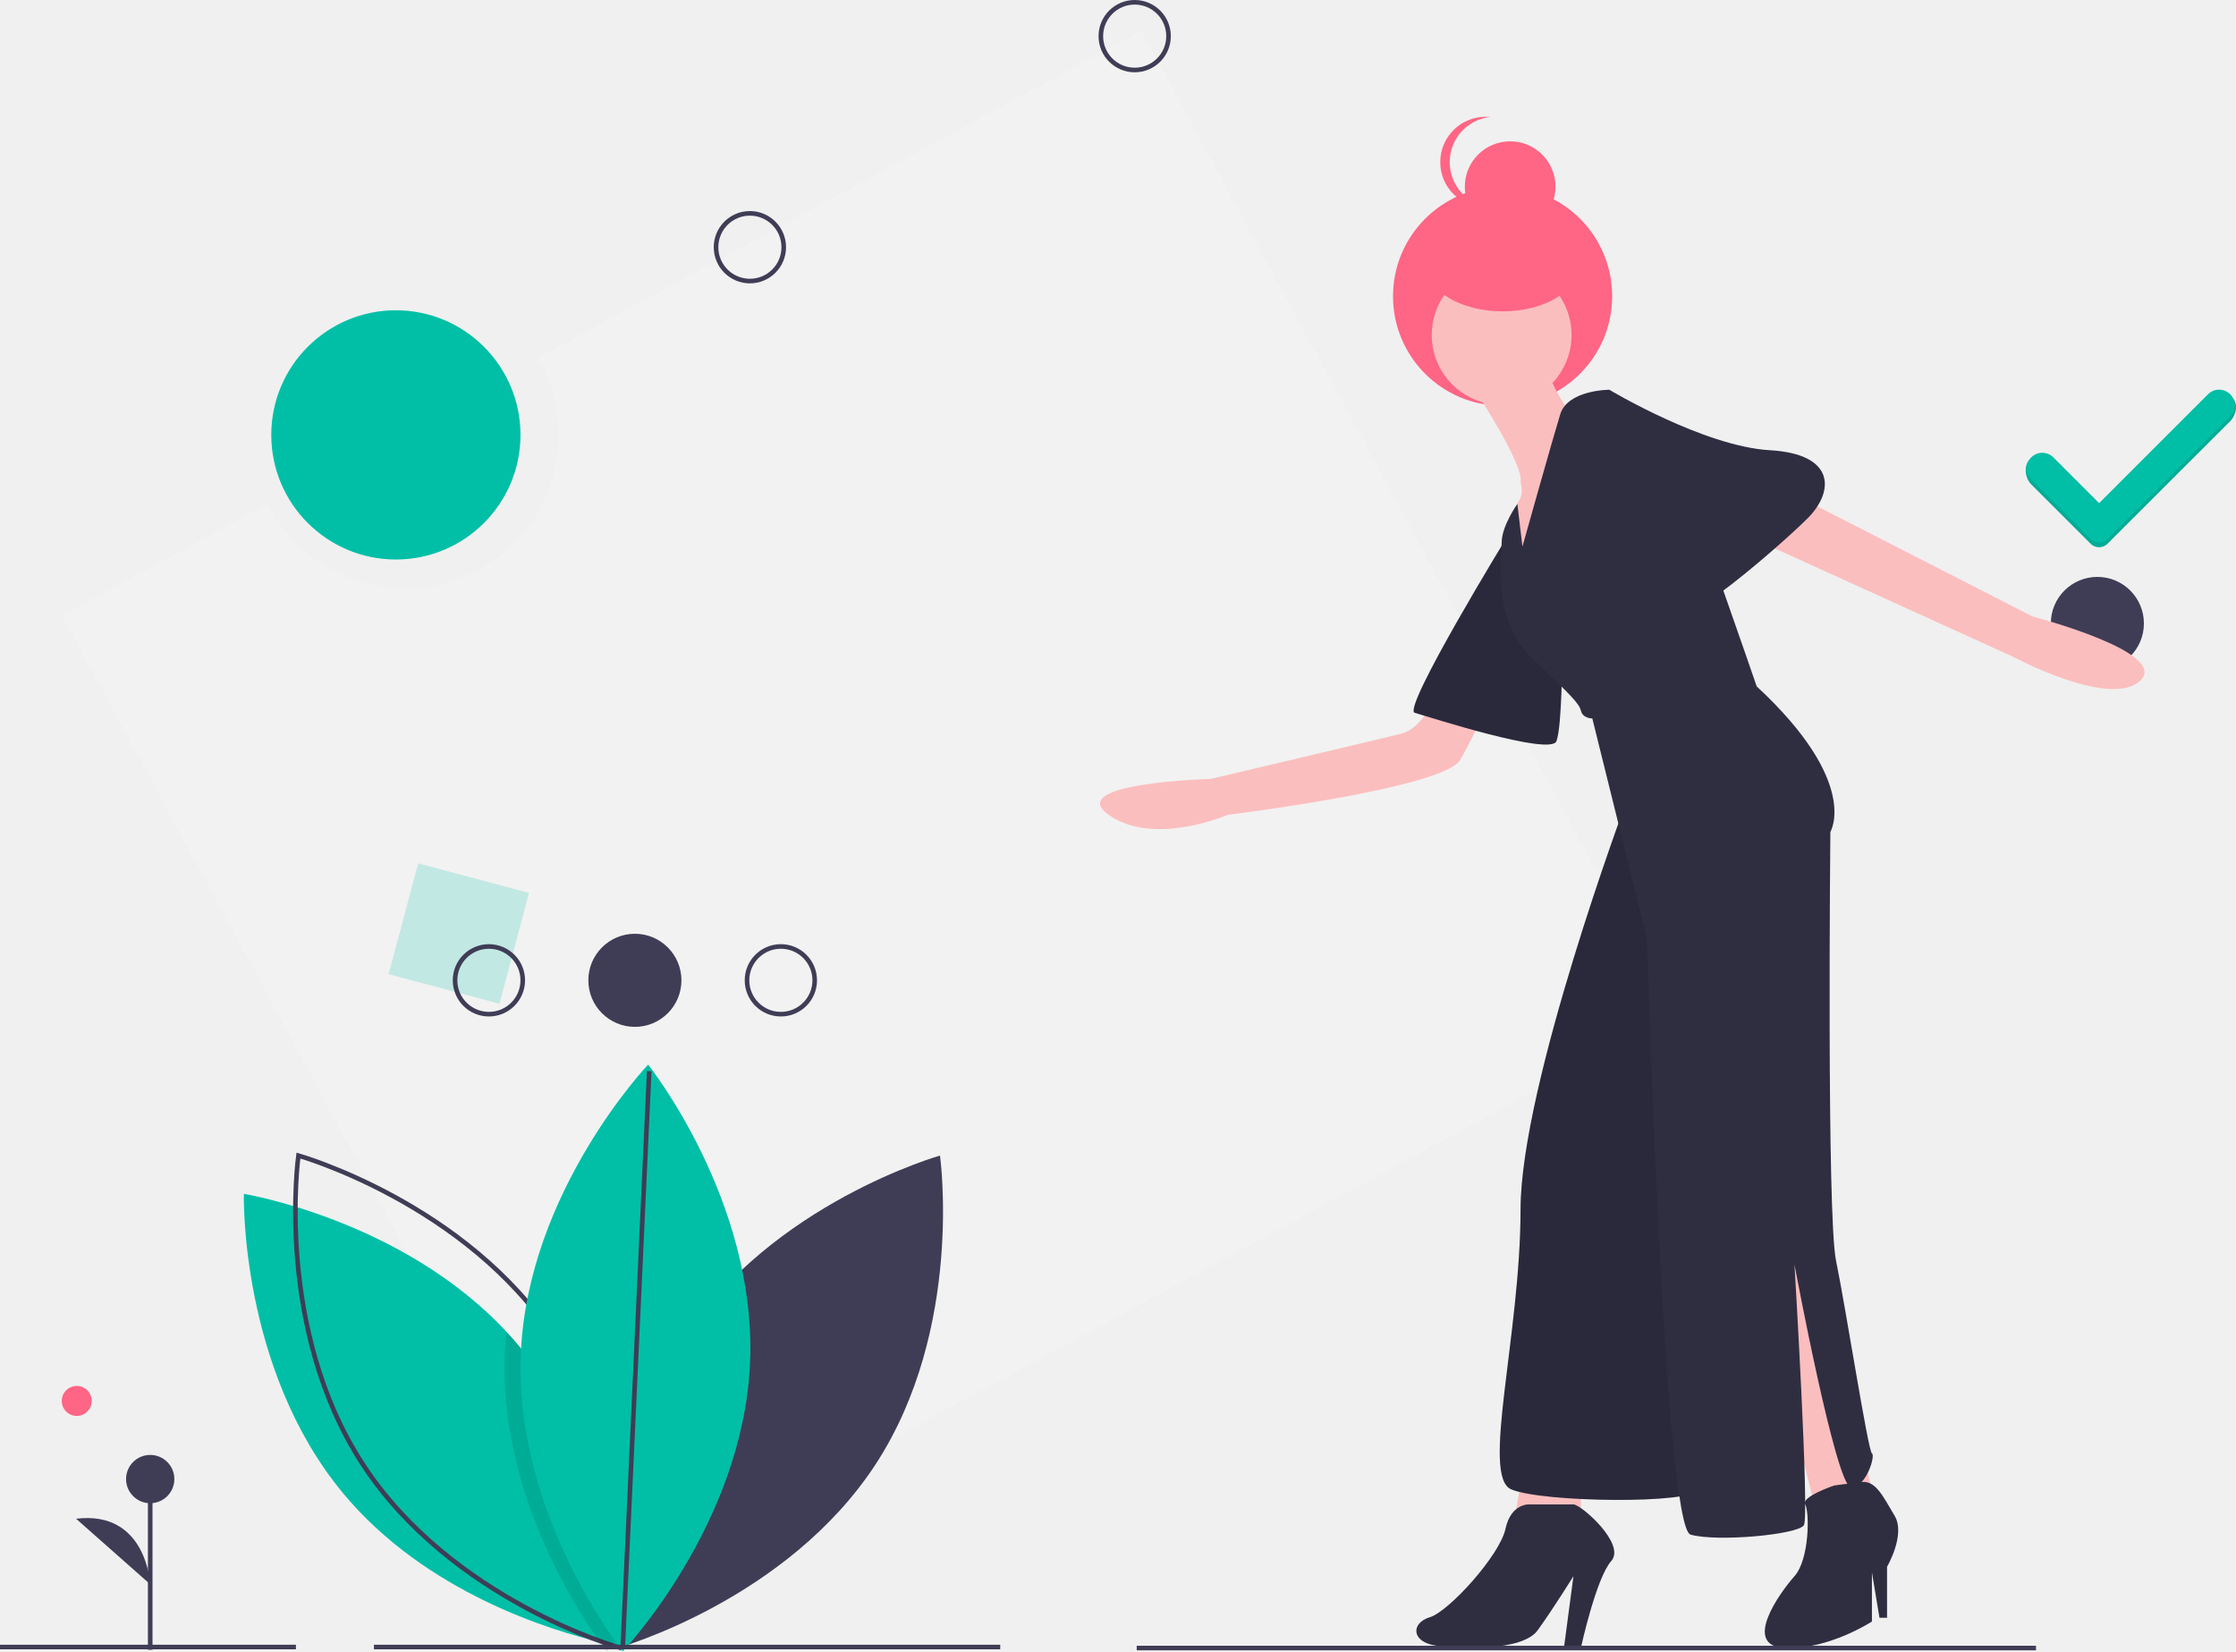
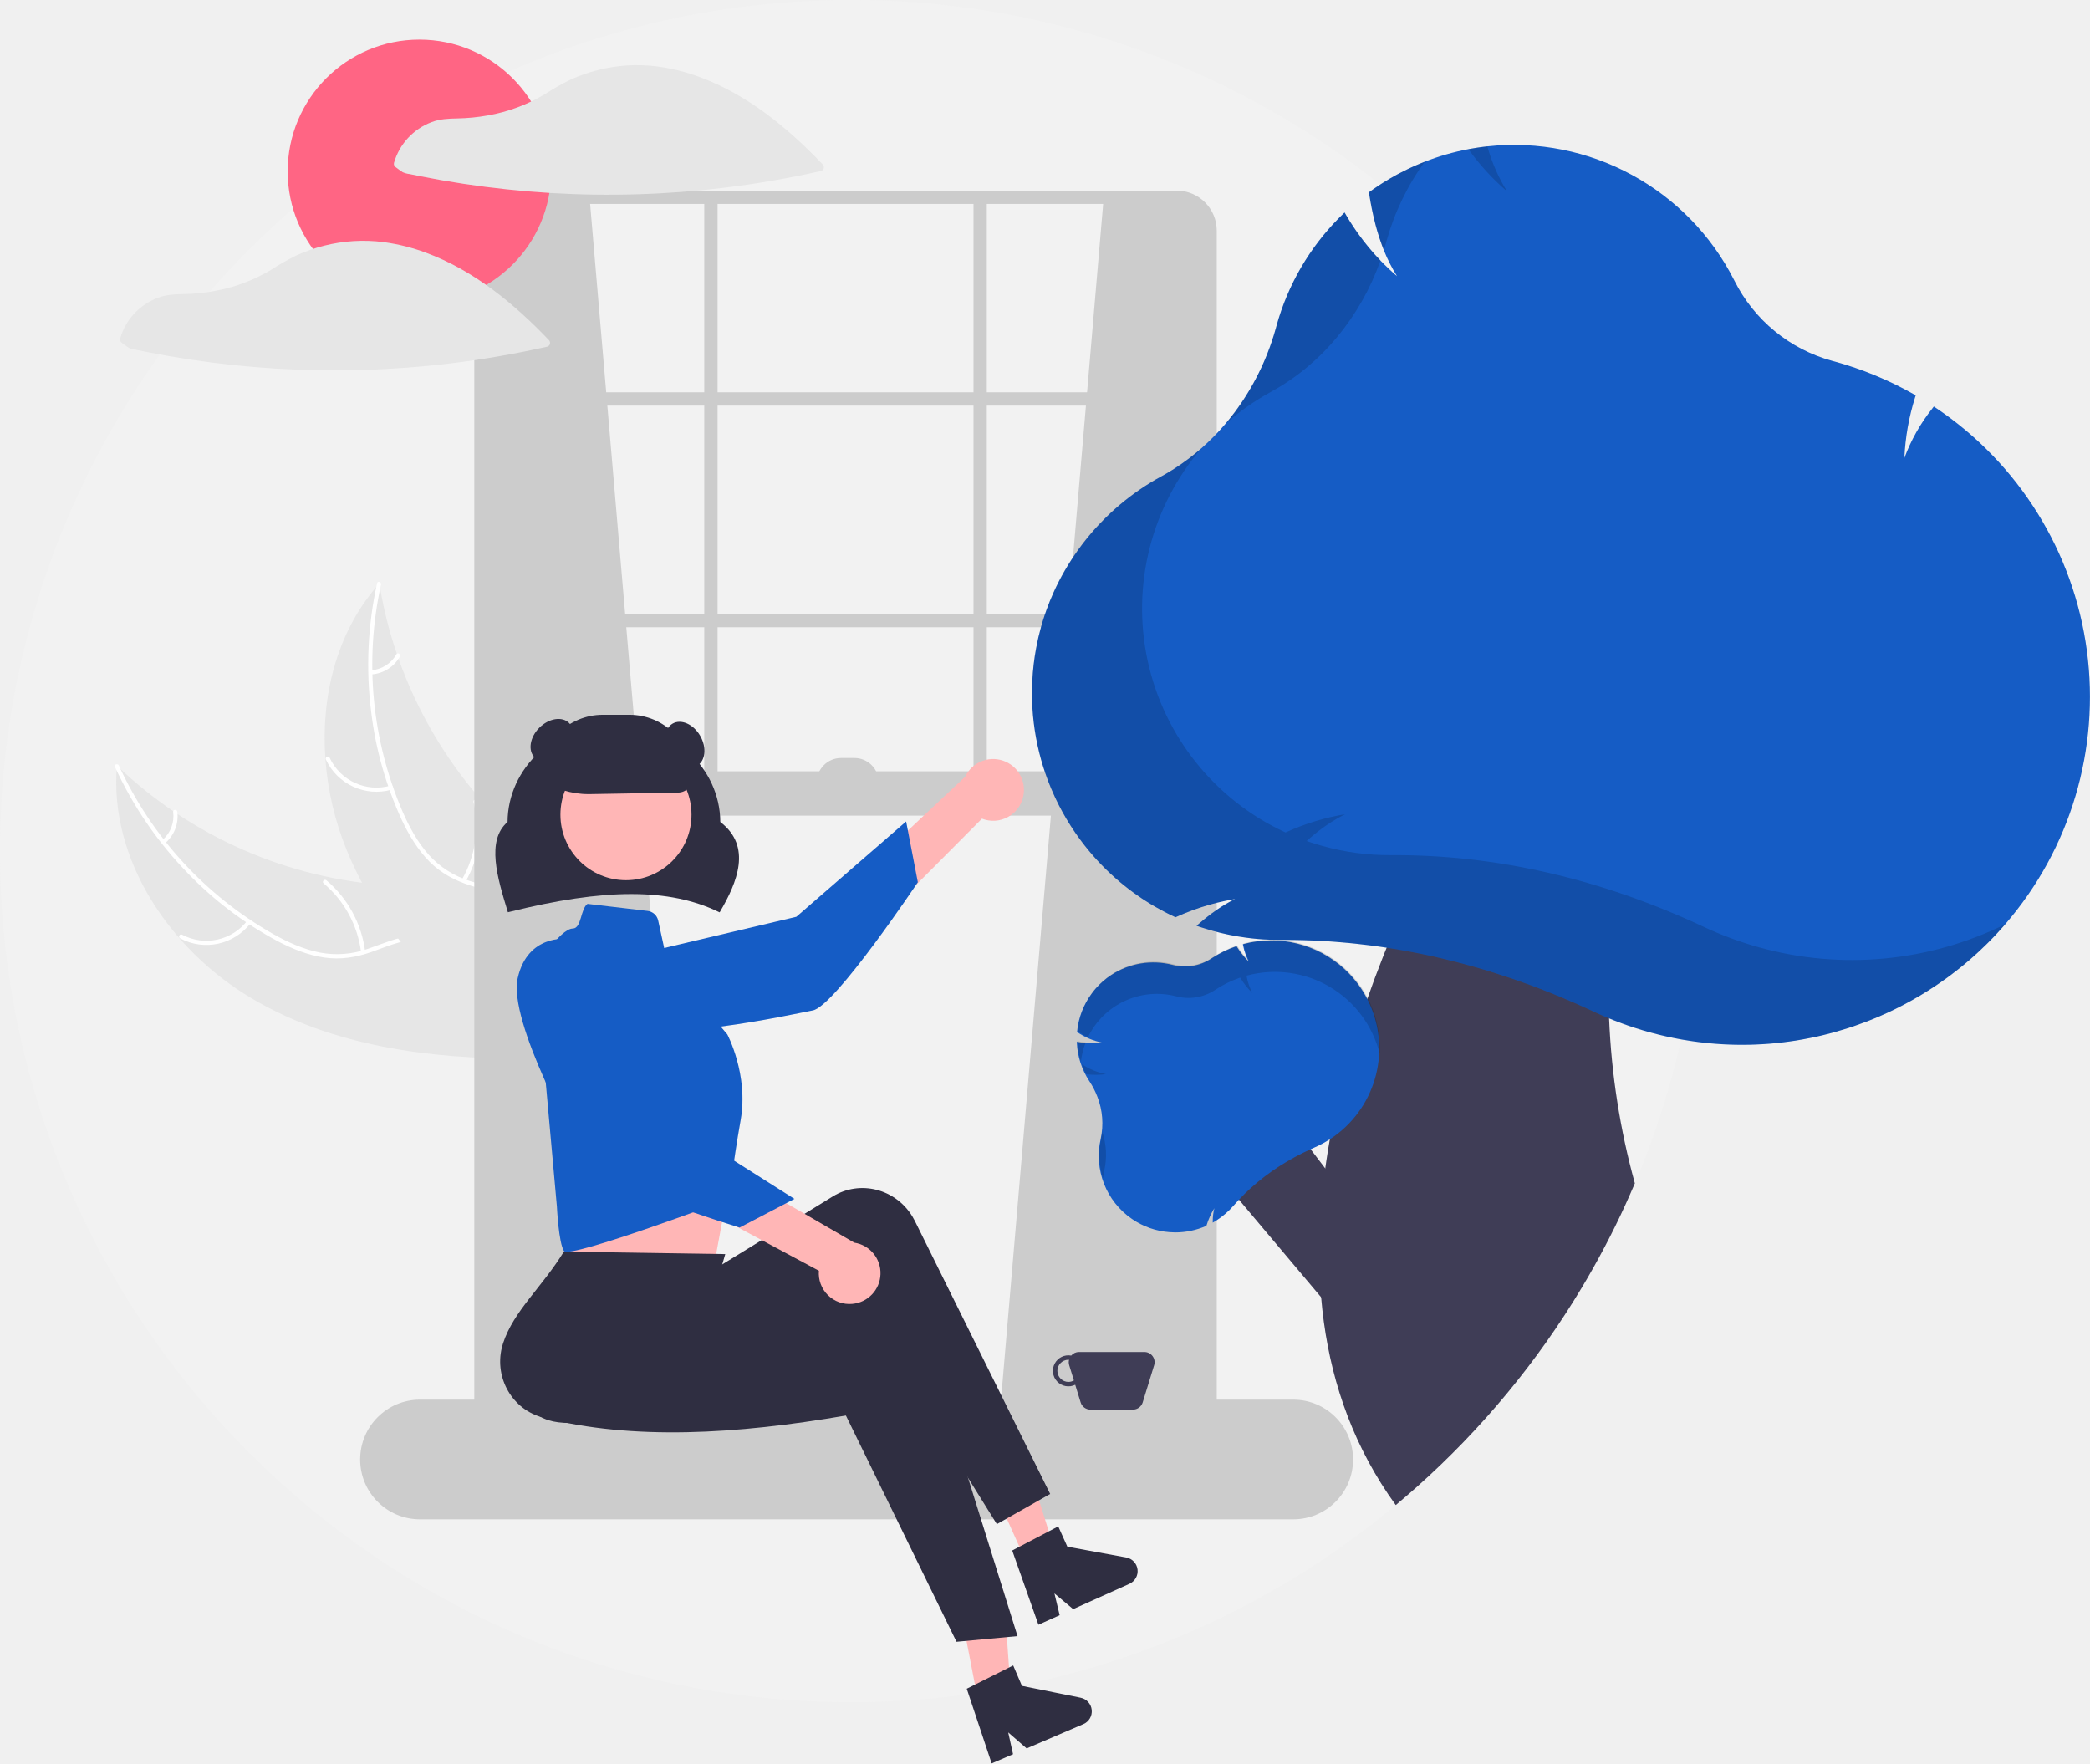
- <svg xmlns="http://www.w3.org/2000/svg" data-name="Layer 1" width="974.683" height="719.807" viewBox="0 0 974.683 719.807">
-   <path d="M610.202,103.043,347.099,245.554a66.93,66.93,0,1,1-117.65,63.726l-89.71,48.592L372.116,786.885,842.579,532.056Z" transform="translate(-112.6587 -89.59645)" fill="#f2f2f2" />
-   <rect x="287.659" y="471.523" width="50" height="50" transform="translate(26.07928 -153.4681) rotate(14.95654)" fill="#00bfa6" opacity="0.2" />
-   <path d="M410.607,673.212c-38.613,59.215-28.033,134.529-28.033,134.529s73.184-20.693,111.798-79.908S522.405,593.304,522.405,593.304,449.221,613.997,410.607,673.212Z" transform="translate(-112.6587 -89.59645)" fill="#3f3d56" />
-   <path d="M382.369,807.053s-.94-.15-2.67-.5c-1.38-.28-3.28-.68-5.6-1.23-20.74-4.89-75.88-21.42-111.93-64.88-45.12-54.42-43.22-130.45-43.22-130.45s68.99,11.21,114.45,60.08q2.955,3.15,5.75,6.53c39.26,47.35,42.92,111.06,43.21,126.81C382.399,805.773,382.369,807.053,382.369,807.053Z" transform="translate(-112.6587 -89.59645)" fill="#00bfa6" />
-   <path d="M354.541,673.212c38.613,59.215,28.033,134.529,28.033,134.529s-73.184-20.693-111.798-79.908S242.743,593.304,242.743,593.304,315.928,613.997,354.541,673.212Z" transform="translate(-112.6587 -89.59645)" fill="none" stroke="#3f3d56" stroke-miterlimit="10" stroke-width="2" />
-   <path d="M382.359,803.413c-1.02,1.23-1.92,2.28-2.66,3.14-1.64,1.87-2.57,2.85-2.57,2.85s-1.13-1.42-3.03-4.08c-10.43-14.54-43.98-66.24-41.39-125.96q.21-4.695.69-9.29,2.955,3.15,5.75,6.53C378.409,723.953,382.069,787.663,382.359,803.413Z" transform="translate(-112.6587 -89.59645)" opacity="0.1" />
-   <path d="M439.612,683.682c-3.052,70.627-55.48,125.722-55.48,125.722s-47.479-59.413-44.427-130.039S395.185,553.642,395.185,553.642,442.664,613.055,439.612,683.682Z" transform="translate(-112.6587 -89.59645)" fill="#00bfa6" />
-   <circle cx="33.458" cy="610.656" r="6.535" fill="#ff6584" />
-   <line x1="163" y1="717.926" x2="436" y2="717.926" fill="none" stroke="#3f3d56" stroke-miterlimit="10" stroke-width="2" />
-   <line y1="717.926" x2="129" y2="717.926" fill="none" stroke="#3f3d56" stroke-miterlimit="10" stroke-width="2" />
-   <line x1="65.477" y1="719.128" x2="65.477" y2="644.717" fill="#3f3d56" stroke="#3f3d56" stroke-miterlimit="10" stroke-width="2" />
-   <circle cx="65.477" cy="644.717" r="10.523" fill="#3f3d56" />
-   <path d="M178.136,780.175s-1.503-32.332-32.32-28.574" transform="translate(-112.6587 -89.59645)" fill="#3f3d56" />
-   <circle cx="276.75" cy="427.314" r="20.289" fill="#3f3d56" />
-   <circle cx="213.117" cy="427.314" r="14.756" fill="none" stroke="#3f3d56" stroke-miterlimit="10" stroke-width="2" />
-   <circle cx="340.383" cy="427.314" r="14.756" fill="none" stroke="#3f3d56" stroke-miterlimit="10" stroke-width="2" />
-   <line x1="271.474" y1="717.807" x2="283" y2="466.926" fill="none" stroke="#3f3d56" stroke-miterlimit="10" stroke-width="2" />
-   <circle cx="914.25" cy="271.756" r="20.289" fill="#3f3d56" />
-   <circle cx="494.617" cy="15.756" r="14.756" fill="none" stroke="#3f3d56" stroke-miterlimit="10" stroke-width="2" />
-   <circle cx="326.883" cy="107.756" r="14.756" fill="none" stroke="#3f3d56" stroke-miterlimit="10" stroke-width="2" />
-   <circle cx="654.988" cy="129.132" r="47.763" fill="#ff6584" />
-   <polygon points="764.924 551.174 790.453 654.112 815.981 649.994 790.453 532.234 764.924 551.174" fill="#fbbebe" />
-   <path d="M912.17,737.12s-14.538,4.915-12.622,8.222,1.916,23.894-4.672,31.306-23.058,30.469-4.117,31.293S928.64,796.412,928.64,796.412V775.001l3.294,19.764h3.294V772.53s8.235-13.999,3.294-22.234-8.162-15.411-14.375-14.705S912.17,737.12,912.17,737.12Z" transform="translate(-112.6587 -89.59645)" fill="#2f2e41" />
-   <polygon points="664.458 638.465 660.34 660.7 689.163 660.7 689.163 638.465 664.458 638.465" fill="#fbbebe" />
-   <path d="M779.587,745.355s-8.235-.824-10.705,10.705-24.705,35.999-32.94,38.469-8.235,10.705,2.47,12.352,37.881,2.47,44.469-6.588,15.646-23.646,15.646-23.646L794.41,807.706h7.411s6.588-30.234,13.176-37.646S801.821,745.355,798.527,745.355Z" transform="translate(-112.6587 -89.59645)" fill="#2f2e41" />
-   <path d="M739.236,391.251s-5.764,15.646-15.646,18.117S640.416,429.132,640.416,429.132s-64.233,1.647-44.469,15.646,51.88,0,51.88,0,93.879-11.529,101.29-23.881a166.461,166.461,0,0,0,12.352-26.352Z" transform="translate(-112.6587 -89.59645)" fill="#fbbebe" />
-   <path d="M770.529,322.077s-46.939,76.585-41.175,78.232,59.292,18.94,61.762,12.352,2.47-37.057,2.47-37.057Z" transform="translate(-112.6587 -89.59645)" fill="#2f2e41" />
-   <path d="M770.529,322.077s-46.939,76.585-41.175,78.232,59.292,18.94,61.762,12.352,2.47-37.057,2.47-37.057Z" transform="translate(-112.6587 -89.59645)" opacity="0.1" />
-   <path d="M892.406,303.96,998.637,358.311s60.115,15.646,46.939,27.999-55.998-10.705-55.998-10.705L871.819,322.077Z" transform="translate(-112.6587 -89.59645)" fill="#fbbebe" />
-   <path d="M756.529,261.139s20.587,31.293,18.94,38.704c0,0,1.647,4.941-.823,8.235s-1.647,23.058-1.647,23.058l8.235,11.529,10.705-35.41,4.941-37.881s-11.117-15.235-9.47-22.646S756.529,261.139,756.529,261.139Z" transform="translate(-112.6587 -89.59645)" fill="#fbbebe" />
-   <path d="M821.585,439.014S775.47,562.539,775.47,616.889,758.176,733.003,771.352,738.767s79.879,6.588,81.526,0-8.235-274.225-13.176-284.93S821.585,439.014,821.585,439.014Z" transform="translate(-112.6587 -89.59645)" fill="#2f2e41" />
-   <path d="M821.585,439.014S775.47,562.539,775.47,616.889,758.176,733.003,771.352,738.767s79.879,6.588,81.526,0-8.235-274.225-13.176-284.93S821.585,439.014,821.585,439.014Z" transform="translate(-112.6587 -89.59645)" opacity="0.1" />
-   <circle cx="654.576" cy="146.014" r="30.469" fill="#fbbebe" />
-   <path d="M776.293,327.842l-2.205-18.584s-6.853,9.526-6.853,16.937-4.117,33.763,13.176,50.233,20.587,19.764,21.411,23.058,4.941,3.294,4.941,3.294l23.881,96.349s7.411,256.108,18.94,259.402,46.939,0,49.41-4.117-4.117-113.643-4.117-113.643,18.117,97.173,24.705,97.173S930.287,723.944,928.64,723.121s-11.529-64.233-15.646-83.997S910.523,452.19,910.523,452.19s13.176-21.411-32.116-63.409c0,0-28.822-83.997-30.469-83.997s-33.763-45.292-33.763-45.292-18.117,0-21.411,10.705S776.293,327.842,776.293,327.842Z" transform="translate(-112.6587 -89.59645)" fill="#2f2e41" />
-   <path d="M804.292,266.08l9.882-6.588s41.175,24.705,69.997,26.352,27.999,18.117,16.47,29.646-56.821,51.057-58.468,41.175S804.292,266.08,804.292,266.08Z" transform="translate(-112.6587 -89.59645)" fill="#2f2e41" />
-   <ellipse cx="654.988" cy="115.956" rx="32.94" ry="19.764" fill="#ff6584" />
-   <circle cx="658.282" cy="81.369" r="19.764" fill="#ff6584" />
-   <path d="M744.588,160.26a19.766,19.766,0,0,1,17.705-19.657,19.985,19.985,0,0,0-2.059-.107,19.764,19.764,0,1,0,0,39.528,19.982,19.982,0,0,0,2.059-.107A19.766,19.766,0,0,1,744.588,160.26Z" transform="translate(-112.6587 -89.59645)" fill="#ff6584" />
-   <circle cx="172.564" cy="189.569" r="54.315" fill="#00bfa6" />
-   <line x1="495.5" y1="718.368" x2="887.5" y2="718.368" fill="none" stroke="#3f3d56" stroke-miterlimit="10" stroke-width="2" />
-   <path d="M1075.152,263.545l-47.478,47.478-19.955-19.956a6.821,6.821,0,0,0-9.647,0l-.717-1.072c-2.664,2.664-1.947,8.055.717,10.719l25.892,25.892a5.205,5.205,0,0,0,7.359.002l53.472-53.416c2.666-2.663,3.633-7.546.968-10.21h0C1083.099,260.319,1077.815,260.882,1075.152,263.545Z" transform="translate(-112.6587 -89.59645)" fill="#00bfa6" />
-   <path d="M1075.152,263.545l-47.478,47.478-19.955-19.956a6.821,6.821,0,0,0-9.647,0l-.717-1.072c-2.664,2.664-1.947,8.055.717,10.719l25.892,25.892a5.205,5.205,0,0,0,7.359.002l53.472-53.416c2.666-2.663,3.633-7.546.968-10.21h0C1083.099,260.319,1077.815,260.882,1075.152,263.545Z" transform="translate(-112.6587 -89.59645)" opacity="0.1" />
-   <path d="M1075.152,261.44l-47.478,47.478-19.955-19.956a6.822,6.822,0,0,0-9.647,0h0a6.822,6.822,0,0,0,0,9.647l25.892,25.892a5.205,5.205,0,0,0,7.359.002l53.472-53.416a6.82,6.82,0,0,0,.002-9.647h0A6.82,6.82,0,0,0,1075.152,261.44Z" transform="translate(-112.6587 -89.59645)" fill="#00bfa6" />
+ <svg xmlns="http://www.w3.org/2000/svg" data-name="Layer 1" width="943.001" height="795.629" viewBox="0 0 943.001 795.629">
+   <path d="M896.499,436.185q0,16.77-1.41,33.2-1.11,12.825-3.03,25.42-2.04,13.335-5,26.35v.01q-1.935,8.565-4.25,16.99a378.355,378.355,0,0,1-16.67,47.92q-2.16,5.085-4.46,10.1a378.585,378.585,0,0,1-19.46,36.94,385.534,385.534,0,0,1-74.35,89.85q-4.74,4.215-9.61,8.29a382.421,382.421,0,0,1-245.76,88.93c-212.08,0-384-171.92-384-384,0-212.08,171.92-384,384-384a382.306,382.306,0,0,1,238.77,83.25q4.77,3.78,9.42,7.73a386.731,386.731,0,0,1,42.23,41.8h.01A382.505,382.505,0,0,1,896.499,436.185Z" transform="translate(-128.4995 -52.18526)" fill="#f2f2f2" />
+   <path d="M241.856,502.516c-36.581-21.772-64.19-62.461-60.606-104.878a196.133,196.133,0,0,0,123.333,54.055c17.822,1.053,37.754.369,50.874,12.478,8.163,7.534,11.963,18.878,12.586,29.969.623,11.091-1.599,22.124-3.809,33.011l.761,2.667C322.426,529.978,278.436,524.288,241.856,502.516Z" transform="translate(-128.4995 -52.18526)" fill="#e6e6e6" />
+   <path d="M182.142,397.593a167.641,167.641,0,0,0,69.678,76.049c6.587,3.687,13.59,6.854,21.032,8.323a41.405,41.405,0,0,0,21.723-1.721c6.534-2.204,12.963-5.214,19.919-5.791,7.332-.608,14.12,2.221,19.453,7.175,6.525,6.062,10.483,14.107,14.08,22.109,3.994,8.885,8.001,18.176,15.659,24.565.928.774-.328,2.168-1.254,1.396-13.322-11.116-15.497-29.732-26.146-42.824-4.969-6.109-11.809-10.757-19.935-10.635-7.106.107-13.738,3.206-20.334,5.495-6.927,2.403-13.865,3.532-21.178,2.474-7.48-1.081-14.622-3.981-21.274-7.484a162.642,162.642,0,0,1-40.498-30.723A170.614,170.614,0,0,1,180.355,398.165c-.501-1.095,1.29-1.66,1.787-.572Z" transform="translate(-128.4995 -52.18526)" fill="#fff" />
+   <path d="M241.624,468.62a25.152,25.152,0,0,1-31.817,6.956c-1.064-.571-.227-2.25.838-1.679a23.29,23.29,0,0,0,29.583-6.531c.727-.964,2.119.296,1.396,1.254Z" transform="translate(-128.4995 -52.18526)" fill="#fff" />
+   <path d="M291.41,481.797a48.478,48.478,0,0,0-16.879-31.036c-.925-.777.33-2.172,1.254-1.396A50.424,50.424,0,0,1,293.284,481.697c.148,1.201-1.727,1.294-1.874.1Z" transform="translate(-128.4995 -52.18526)" fill="#fff" />
+   <path d="M201.841,431.157a14.237,14.237,0,0,0,4.79-12.632c-.163-1.198,1.712-1.29,1.874-.1a15.954,15.954,0,0,1-5.268,13.986.97.97,0,0,1-1.325.071.943.943,0,0,1-.071-1.325Z" transform="translate(-128.4995 -52.18526)" fill="#fff" />
+   <path d="M299.659,315.46c.123.745.246,1.491.383,2.243a187.493,187.493,0,0,0,7.517,29.471c.243.747.501,1.499.765,2.238a197.66,197.66,0,0,0,36.584,62.908,191.952,191.952,0,0,0,20.694,20.552c10.233,8.722,22.022,17.365,28.582,28.626a32.93,32.93,0,0,1,1.871,3.621L368.189,528.683c-.136.113-.258.232-.394.346l-.997,2.589c-.405-.299-.818-.618-1.223-.917-.236-.172-.465-.359-.701-.532-.155-.119-.31-.24-.457-.339-.052-.04-.103-.08-.141-.113-.147-.099-.273-.206-.405-.299q-3.474-2.664-6.923-5.386c-.015-.006-.015-.006-.023-.027-17.484-13.872-33.964-29.326-47.574-46.789-.409-.526-.833-1.057-1.23-1.611a183.167,183.167,0,0,1-16.25-25.087,161.928,161.928,0,0,1-6.968-14.829,134.653,134.653,0,0,1-9.588-40.995c-2.043-28.075,4.916-56.49,22.949-77.632C298.727,316.522,299.182,315.995,299.659,315.46Z" transform="translate(-128.4995 -52.18526)" fill="#e6e6e6" />
+   <path d="M300.403,315.957a167.641,167.641,0,0,0,9.848,102.672c3.04,6.91,6.724,13.655,11.782,19.308a41.405,41.405,0,0,0,18.381,11.705c6.544,2.175,13.489,3.641,19.391,7.369,6.22,3.929,9.937,10.274,11.212,17.441,1.56,8.769-.123,17.575-2.069,26.13-2.16,9.498-4.555,19.33-2.287,29.042.275,1.177-1.567,1.534-1.841.359-3.945-16.896,5.527-33.07,4.907-49.934-.29-7.869-2.953-15.699-9.515-20.494-5.738-4.193-12.899-5.711-19.544-7.856-6.977-2.252-13.197-5.528-18.399-10.775-5.322-5.367-9.278-11.982-12.481-18.784a162.642,162.642,0,0,1-13.838-48.913,170.614,170.614,0,0,1,2.683-57.888c.26-1.176,2.029-.549,1.771.619Z" transform="translate(-128.4995 -52.18526)" fill="#fff" />
+   <path d="M305.132,408.481A25.152,25.152,0,0,1,275.54,394.879c-.506-1.096,1.174-1.933,1.68-.836a23.29,23.29,0,0,0,27.553,12.596c1.161-.331,1.513,1.512.359,1.841Z" transform="translate(-128.4995 -52.18526)" fill="#fff" />
+   <path d="M336.95,448.976a48.477,48.477,0,0,0,5.209-34.943c-.271-1.178,1.571-1.535,1.841-.359a50.424,50.424,0,0,1-5.494,36.35c-.605,1.047-2.158-.006-1.556-1.048Z" transform="translate(-128.4995 -52.18526)" fill="#fff" />
+   <path d="M295.923,354.616a14.237,14.237,0,0,0,11.429-7.202c.591-1.055,2.144 0,1.556,1.048a15.954,15.954,0,0,1-12.626,7.995.97.97,0,0,1-1.1-.741.943.943,0,0,1,.741-1.1Z" transform="translate(-128.4995 -52.18526)" fill="#fff" />
+   <path d="M394.499,141.185l47,550.192-94,7.068V148.185C358.7,140.774,374.779,139.614,394.499,141.185Z" transform="translate(-128.4995 -52.18526)" fill="#ccc" />
+   <path d="M626.499,141.185l-47,550.192,94,7.068V148.185C662.298,140.774,646.22,139.614,626.499,141.185Z" transform="translate(-128.4995 -52.18526)" fill="#ccc" />
+   <path d="M659.425,721.185H360.574a18.095,18.095,0,0,1-18.075-18.075V156.26a18.095,18.095,0,0,1,18.075-18.075H659.425A18.095,18.095,0,0,1,677.499,156.26v546.85A18.095,18.095,0,0,1,659.425,721.185Zm-298.851-577A12.088,12.088,0,0,0,348.499,156.26v546.85a12.089,12.089,0,0,0,12.075,12.075H659.425a12.089,12.089,0,0,0,12.075-12.075V156.26a12.088,12.088,0,0,0-12.075-12.075Z" transform="translate(-128.4995 -52.18526)" fill="#ccc" />
+   <rect x="217" y="177" width="329" height="6" fill="#ccc" />
+   <rect x="217" y="277" width="329" height="6" fill="#ccc" />
+   <rect x="317.764" y="89" width="6" height="273" fill="#ccc" />
+   <rect x="439.236" y="89" width="6" height="273" fill="#ccc" />
+   <path d="M711.999,737.685h-394a27,27,0,0,1,0-54h394a27,27,0,0,1,0,54Z" transform="translate(-128.4995 -52.18526)" fill="#ccc" />
+   <rect x="219" y="348" width="327" height="20" fill="#ccc" />
+   <path d="M453.194,463.836l-.415-.2c-22.292-10.769-51.483-10.759-94.653.035l-.461.115-.138-.455c-4.567-14.974-9.74-31.934-.021-40.278.136-24.485,21.614-44.368,47.996-44.368,26.376,0,47.851,19.872,47.995,44.351,14.458,11.054,7.567,27.388-.068,40.402Z" transform="translate(-128.4995 -52.18526)" fill="#2f2e41" />
+   <path d="M590.206,411.405a13.844,13.844,0,0,1-18.647,10.147l-78.778,79.165L485.753,476.136,563.994,402.621a13.919,13.919,0,0,1,26.212,8.784Z" transform="translate(-128.4995 -52.18526)" fill="#ffb6b6" />
+   <path d="M395.507,487.618s-7.147,16.197,10.488,26.185,79.273-3.812,89.274-5.738S542.625,450.237,542.625,450.237l-5.282-27.415-49.54,43.005Z" transform="translate(-128.4995 -52.18526)" fill="#155cc5" />
+   <path d="M382.499,577.185l1,19s-2.952,16.83-.524,20.462c2.409,3.614,68.15,4.07,68.15,4.07s4.344-23.416,8.085-43.913Z" transform="translate(-128.4995 -52.18526)" fill="#ffb6b6" />
+   <polygon points="443.014 776.221 456.758 773.445 452.824 717.931 432.54 722.028 443.014 776.221" fill="#ffb6b6" />
+   <polygon points="462.701 703.978 475.478 698.233 458.903 645.117 440.045 653.597 462.701 703.978" fill="#ffb6b6" />
+   <path d="M602.33,726.235l-24.058,13.622-59.332-95.342c-41.651,28.061-82.381,41.499-123.441,48.67-13.882,2.472-28.035,1.219-30.701-12.91q-.187-.991-.298-1.993c-1.639-15.433,17.558-35.215,19.999-54.097l52.54-3.154,6.479,8.307L504.28,591.982c12.219-7.512,28.291-3.449,35.897,9.076q.602.992,1.118,2.033Z" transform="translate(-128.4995 -52.18526)" fill="#2f2e41" />
+   <path d="M587.605,790.372l-27.528,2.558-49.913-102.081c-49.495,8.512-96.19,11.239-136.579.942-13.675-3.438-22.034-17.558-18.67-31.538q.236-.98.545-1.94c4.834-14.748,17.487-25.183,27.456-41.404L455.733,618.016l-8.133,28.062,70.736-9.154c14.225-1.841,27.217,8.456,29.018,22.998q.143,1.152.186,2.313Z" transform="translate(-128.4995 -52.18526)" fill="#2f2e41" />
+   <circle cx="282.432" cy="367.57" r="29.568" fill="#ffb6b6" />
+   <path d="M393.598,459.997l27.111,3.19a5.532,5.532,0,0,1,4.758,4.313l4.311,19.729,26.877,31.651s9.651,18.096,6.032,38.605-5.21,35.748-5.21,35.748S385.381,620.263,382.968,616.644s-3.196-20.058-3.196-20.058L370.121,489.216S380.979,471.121,387.011,471.121C390.904,470.989,390.405,462.228,393.598,459.997Z" transform="translate(-128.4995 -52.18526)" fill="#155cc5" />
+   <ellipse cx="329.711" cy="539.387" rx="6.884" ry="8.261" fill="#155cc5" />
+   <path d="M564.693,814.113l20.954-10.501,3.949,9.213,26.496,5.356a6.261,6.261,0,0,1,1.227,11.892l-25.601,10.974-8.319-7.222,2.183,9.852-9.653,4.138Z" transform="translate(-128.4995 -52.18526)" fill="#2f2e41" />
+   <path d="M585.204,751.744l20.766-10.868,4.111,9.142,26.587,4.889a6.261,6.261,0,0,1,1.436,11.869l-25.404,11.422-8.445-7.074,2.356,9.812-9.578,4.307Z" transform="translate(-128.4995 -52.18526)" fill="#2f2e41" />
+   <path d="M394.039,410.48a37.838,37.838,0,0,1-21.826-6.886l-.213-.149v-.26a28.532,28.532,0,0,1,28.5-28.5h12a28.532,28.532,0,0,1,28.5,28.5,6.636,6.636,0,0,1-6.49,6.604l-39.796.686C394.488,410.479,394.263,410.48,394.039,410.48Z" transform="translate(-128.4995 -52.18526)" fill="#2f2e41" />
+   <ellipse cx="437.499" cy="388.185" rx="8" ry="11" transform="translate(-263.9783 218.5714) rotate(-30)" fill="#2f2e41" />
+   <ellipse cx="377.5" cy="386.185" rx="11" ry="8" transform="translate(-291.0066 327.8583) rotate(-45)" fill="#2f2e41" />
+   <path d="M644.838,662.185H615.325a4.57,4.57,0,0,0-3.499,1.617,6.999,6.999,0,1,0,1.806,13.173l2.448,7.954a4.611,4.611,0,0,0,4.408,3.255h19.188a4.611,4.611,0,0,0,4.407-3.255l5.163-16.777A4.612,4.612,0,0,0,644.838,662.185Zm-34.256,13.5a5,5,0,1,1,0-10c.091,0,.176.022.267.027a4.564,4.564,0,0,0,.07,2.441l2.112,6.865A4.937,4.937,0,0,1,610.581,675.685Z" transform="translate(-128.4995 -52.18526)" fill="#3f3d56" />
+   <path d="M513.052,640.478a13.844,13.844,0,0,1-15.07-14.951L399.543,572.775,421.074,558.989l92.873,53.858a13.919,13.919,0,0,1-.895,27.63Z" transform="translate(-128.4995 -52.18526)" fill="#ffb6b6" />
+   <path d="M384.182,475.832s-17.566-2.2-22.075,17.56,26.396,74.846,31.111,83.874,68.983,28.773,68.983,28.773l24.747-12.926-55.411-35.118Z" transform="translate(-128.4995 -52.18526)" fill="#155cc5" />
+   <path d="M379.5,342h6a11,11,0,0,1,11,11v0a0,0,0,0,1,0,0h-28a0,0,0,0,1,0,0v0A11,11,0,0,1,379.5,342Z" fill="#ccc" />
+   <circle cx="189.242" cy="77.324" r="59.442" fill="#ff6584" />
+   <path d="M499.738,126.411c-15.731-16.502-34.001-31.557-55.63-39.512a89.414,89.414,0,0,0-18.633-4.682c-.051-.007-.1.003-.15-.001a2.746,2.746,0,0,0-.314-.062,71.725,71.725,0,0,0-26.622,1.607A73.554,73.554,0,0,0,385.993,88.079a108.399,108.399,0,0,0-11.631,6.592,75.653,75.653,0,0,1-25.703,9.589,86.468,86.468,0,0,1-13.805,1.355c-4.018.081-7.807.22-11.613,1.672a27.874,27.874,0,0,0-16.976,18.381,1.807,1.807,0,0,0,.803,1.974c1.03.737,2.034,1.574,3.115,2.231a9.719,9.719,0,0,0,3.043.83q2.58.544,5.167,1.057,9.529,1.888,19.137,3.343,19.442,2.943,39.094,4.146a435.303,435.303,0,0,0,78.685-2.365,436.802,436.802,0,0,0,43.655-7.551A1.764,1.764,0,0,0,499.738,126.411Z" transform="translate(-128.4995 -52.18526)" fill="#e6e6e6" />
+   <path d="M320.562,166.155a89.414,89.414,0,0,0-18.632-4.682c-.051-.007-.1.003-.15-.001a2.747,2.747,0,0,0-.314-.062,71.725,71.725,0,0,0-26.622,1.607,73.555,73.555,0,0,0-12.396,4.318,108.4,108.4,0,0,0-11.631,6.592,75.653,75.653,0,0,1-25.703,9.589,86.468,86.468,0,0,1-13.805,1.355c-4.018.081-7.807.22-11.613,1.672A27.874,27.874,0,0,0,182.72,204.923a1.807,1.807,0,0,0,.803,1.974c1.03.737,2.034,1.574,3.115,2.231a9.719,9.719,0,0,0,3.043.83q2.58.544,5.167,1.057,9.529,1.888,19.137,3.343,19.442,2.943,39.094,4.146a435.303,435.303,0,0,0,78.685-2.365,436.803,436.803,0,0,0,43.655-7.551,1.764,1.764,0,0,0,.771-2.922C360.461,189.165,342.191,174.11,320.562,166.155Z" transform="translate(-128.4995 -52.18526)" fill="#e6e6e6" />
+   <polygon points="620.723 557.099 575.011 497.048 538.943 517.442 615.374 608.204 620.723 557.099" fill="#3f3d56" />
+   <path d="M854.519,511.665a329.337,329.337,0,0,0,11.62,74.41q-2.16,5.085-4.46,10.1a378.585,378.585,0,0,1-19.46,36.94,385.534,385.534,0,0,1-74.35,89.85q-4.74,4.215-9.61,8.29c-18.51-25.52-28.5-53.68-32.45-82.66-.5-3.68-.91-7.4-1.22-11.1v-.02a236.759,236.759,0,0,1-.73-27.04c.01-.72.03-1.45.06-2.18.35-9.64,1.22-19.3,2.53-28.87v-.01c.15-1.1.3-2.2.47-3.3.48-3.3,1.02-6.6,1.61-9.88a400.208,400.208,0,0,1,14.34-55.79v-.01c.17-.53.34-1.05.53-1.57.66-1.98,1.33-3.94,2.02-5.9a3.435,3.435,0,0,1,.16-.45q1.335-3.84,2.73-7.62.375-1.05.78-2.1c1.05-2.81,2.12-5.6,3.21-8.35.34-.88.69-1.76,1.04-2.63.27-.67.53-1.34.81-2v-.01q2.385-5.895,4.83-11.56c4.57-10.62,9.27-20.61,13.85-29.82l.01-.01c19.01-38.13,36.29-62.89,36.29-62.89l64.89,21c-7.74,13.73-13.73,33.98-17.01,57.87a323.067,323.067,0,0,0-2.49,57.3Z" transform="translate(-128.4995 -52.18526)" fill="#3f3d56" />
+   <path d="M746.669,505.555c-.38-.89-.81-1.76-1.25-2.63a49.257,49.257,0,0,0-8.71-12c-.52-.53-1.06-1.06-1.62-1.56a48.718,48.718,0,0,0-45.48-11.26l-.04.02-.3.08.07.34a28.28,28.28,0,0,0,1.3,4.65c.15.41.32.8.49,1.19.07.18.16.34.24.52,0,0-.01.01.01.01,0,.01.01.02.01.03.19.37.37.75.57,1.11-.41-.39-.8-.79-1.18-1.2-.37-.38-.71-.78-1.05-1.18a33.147,33.147,0,0,1-3.15-4.34l-.16-.27-.28.11a49.113,49.113,0,0,0-10.72,5.25l-.36.24a21.802,21.802,0,0,1-17.51,2.86,34.718,34.718,0,0,0-27.59,4.51,34.303,34.303,0,0,0-7.18,6.26c-.18.21-.36.43-.54.64-.38.46-.74.93-1.09,1.41a34.263,34.263,0,0,0-6.67,17.23l-.02.23.19.13a29.714,29.714,0,0,0,11.24,4.68,33.63,33.63,0,0,1-7.64.19h-.01a30.941,30.941,0,0,1-3.44-.48l-.21-.04h-.01l-.26-.05.04.48a34.399,34.399,0,0,0,5.57,17.15l.1.14a1.407,1.407,0,0,1,.1.16,35.997,35.997,0,0,1,3.52,6.91,32.918,32.918,0,0,1,1.48,18.91,34.48,34.48,0,0,0,14.12,36.18,34.296,34.296,0,0,0,16.95,5.95c.83.07,1.67.11,2.51.11a34.479,34.479,0,0,0,13.97-2.91l.16-.06.04-.18a33.841,33.841,0,0,1,3.54-7.78,23.575,23.575,0,0,0-.74,5.87v.66l.57-.33c.49-.29.99-.6,1.44-.89a35.226,35.226,0,0,0,7.27-6.32c.83-.96,1.67-1.89,2.55-2.82l.01-.01c1.71-1.82,3.52-3.6,5.4-5.3a100.973,100.973,0,0,1,12.8-9.77,110.307,110.307,0,0,1,14.13-7.68h.01c.55-.26,1.11-.51,1.66-.75a48.741,48.741,0,0,0,7.01-3.76c.08-.05.15-.09.22-.14a48.792,48.792,0,0,0,17.92-60.5Z" transform="translate(-128.4995 -52.18526)" fill="#155cc5" />
+   <path d="M626.777,580.184a34.46,34.46,0,0,0-.619,3.684,34.929,34.929,0,0,1-.782-18.176c.208-.921.364-1.853.486-2.791A32.78,32.78,0,0,1,626.777,580.184Z" transform="translate(-128.4995 -52.18526)" opacity="0.15" />
+   <path d="M627.533,536.806a33.631,33.631,0,0,1-8.932.043,34.586,34.586,0,0,1-2.007-4.545A29.305,29.305,0,0,0,627.533,536.806Z" transform="translate(-128.4995 -52.18526)" opacity="0.15" />
+   <path d="M618.364,522.484a34.761,34.761,0,0,0-2.161,8.705,34.362,34.362,0,0,1-1.602-8.768l-.025-.48.472.092A33.397,33.397,0,0,0,618.364,522.484Z" transform="translate(-128.4995 -52.18526)" opacity="0.15" />
+   <path d="M630.217,491.738a34.632,34.632,0,0,1,27.574-4.516,21.766,21.766,0,0,0,17.52-2.855l.361-.238a48.965,48.965,0,0,1,10.714-5.262l.288-.1.157.26a33.12,33.12,0,0,0,5.376,6.725,25.398,25.398,0,0,1-2.618-7.51l-.068-.346.341-.09a48.721,48.721,0,0,1,61.116,49.7,48.73,48.73,0,0,0-59.715-35.207l-.341.09.068.346a25.399,25.399,0,0,0,2.618,7.51,33.121,33.121,0,0,1-5.376-6.725l-.157-.26-.288.1a48.964,48.964,0,0,0-10.714,5.262l-.361.238a21.766,21.766,0,0,1-17.52,2.855,34.556,34.556,0,0,0-39.8,18.426,41.881,41.881,0,0,1-4.493-2.51l-.196-.124.023-.23A34.418,34.418,0,0,1,630.217,491.738Z" transform="translate(-128.4995 -52.18526)" opacity="0.15" />
+   <path d="M1001.979,236.225l-.95-.63-.69.9a81.83,81.83,0,0,0-12.59,22.29,106.752,106.752,0,0,1,4.82-27.29l.3-.93-.86-.49a157.689,157.689,0,0,0-35.5-14.72l-1.35-.36a70.061,70.061,0,0,1-44.15-36.28,111.368,111.368,0,0,0-111.43-60.49h-.01c-.24.02-.49.05-.73.08-.41.04-.81.09-1.21.14-.82.11-1.62.22-2.42.34-.68.1-1.37.21-2.05.33-.36.05-.71.11-1.06.18-.35.06-.71.12-1.06.19h-.01a110.254,110.254,0,0,0-19.66,5.65h-.01v.01l-1.61.63q-2.49,1.02-4.94,2.16c-.37.17-.73.35-1.1.52-.1.05-.21.1-.31.16-1.05.5-2.09,1.02-3.12,1.57-.15.07-.3.15-.45.23l-.96.51q-3.165,1.71-6.22,3.63c-.17.1-.33.2-.5.31-.18.12-.37.24-.55.36-.11.06-.22.14-.33.21-.31.19-.61.39-.91.6-.6.39-1.2.79-1.79,1.2-.61.41-1.21.84-1.81,1.27l-.6.43.11.74c.1.61.19,1.22.3,1.82.1.6.2,1.19.31,1.78.17.99.36,1.97.55,2.92.13.63.25,1.25.39,1.86q.195.945.42,1.89c.29,1.3.6,2.56.93,3.8.16.62.33,1.24.51,1.85.1.37.2.74.31,1.1q.12.375.24.75c.02.08.04.17.07.26a2.406,2.406,0,0,0,.08.25q.165.555.33,1.08c.06.19.12.38.19.56.14.43.29.87.44,1.29.16.48.33.96.5,1.43.04.12.08.23.12.35.03.09.06.18.1.27.04.1.08.21.12.31.17.45.34.91.52,1.36.06.16.12.33.19.49a71.635,71.635,0,0,0,5.95,11.7q-3.885-3.33-7.48-7.06a107.658,107.658,0,0,1-10.2-12.31c-.25-.34-.5-.69-.73-1.04-.47-.67-.93-1.34-1.38-2.02-.48-.7-.94-1.43-1.39-2.15-.3-.48-.6-.97-.89-1.45-.29-.46-.56-.91-.82-1.37l-.78-1.34h-.01v.01l-1.1,1.08c-.44.43-.88.86-1.31,1.29a111.134,111.134,0,0,0-28.27,48.65l-.15.55-.15.57c-.29,1.02-.58,2.01-.89,3.02v.01c-.3,1-.62,2-.96,2.98-.31.93-.63,1.85-.97,2.77q-.165.465-.36.93c-.21.6-.44,1.19-.67,1.79-.11.27-.22.55-.33.82-.27.66-.54,1.32-.81,1.97-.04.1-.09.21-.14.31-.08.2-.17.4-.25.59-.21.48-.43.97-.64,1.45-.15.31-.29.63-.43.94-.06.14-.13.28-.19.42-.37.8-.75,1.59-1.15,2.37-.45.92-.91,1.84-1.4,2.74-.43.84-.88,1.66-1.35,2.48-.81,1.45-1.66,2.89-2.54,4.29-.34.54-.68,1.08-1.03,1.62-.08.13-.16.26-.24.38-.29.47-.59.92-.9,1.38-.21.31-.42.62-.63.92-.35.54-.72,1.06-1.1,1.57-.1.16-.21.31-.32.46-.56.78-1.12,1.54-1.69,2.3-.02.01-.02.02-.03.03-.02,0-.02.01-.03.02-.25.33-.5.66-.76.98-.34.47-.71.93-1.08,1.38-.6.76-1.23,1.53-1.87,2.28-.02.02-.03.04-.05.05a106.528,106.528,0,0,1-10.74,10.92c-.07.06-.12.12-.19.17-.54.47-1.08.94-1.64,1.4q-.345.285-.69.57c-.38.32-.77.64-1.15.93a.793.793,0,0,1-.15.12c-.34.28-.67.54-1.01.8-.41.33-.82.64-1.24.95q-2.97,2.25-6.1,4.25c-.31.21-.64.42-.96.62-.19.12-.38.24-.56.34-.76.47-1.52.93-2.28,1.37-.76.45-1.54.88-2.31,1.3-1.65.9-3.28,1.84-4.87,2.82-.8.5-1.6,1-2.39,1.51q-4.71,3.06-9.07,6.55a110.737,110.737,0,0,0-8.35,7.41q-.495.48-.99.99c-.66.65-1.3,1.31-1.91,1.97-.98,1.01-1.92,2.05-2.85,3.1a112.398,112.398,0,0,0-12.96,18.02,105.926,105.926,0,0,0-5.08,9.89c-1.15,2.53-2.2,5.12-3.15,7.74q-.945,2.625-1.77,5.3c-.27.89-.53,1.79-.78,2.69-.85,3.05-1.56,6.13-2.14,9.22q-.705,3.72-1.14,7.45c-.15,1.25-.27,2.5-.38,3.74q-.386,4.572-.395,9.152a111.31,111.31,0,0,0,3.315,27.178q.735,2.94,1.63,5.85c.3.97.62,1.93.94,2.89q1.215,3.6,2.69,7.13.885,2.115,1.86,4.2a111.616,111.616,0,0,0,15.68,24.56q1.545,1.845,3.19,3.63c.01,0,0,.01,0,.01a110.899,110.899,0,0,0,8.63,8.44h.01q1.815,1.605,3.69,3.11c.01-.01.01,0,.01,0,1.26,1.02,2.53,2,3.83,2.95q.975.705,1.98,1.41,1.965,1.395,4.01,2.69h.01q2.04,1.32,4.14,2.52c2.81,1.61,5.69,3.12,8.65,4.49l.5.23.51-.23a109.461,109.461,0,0,1,14.64-5.37c1.1-.32,2.21-.61,3.31-.89q4.17-1.035,8.4-1.74a69.101,69.101,0,0,0-7.94,4.67c-1.97,1.33-3.91,2.78-5.86,4.38-.65.53-1.3,1.08-1.95,1.64l-1.62,1.4,2.03.67c.74.24,1.48.48,2.22.7,1.01.32,2.01.61,2.99.88q3.21.9,6.46,1.59c.53.11,1.05.22,1.58.33,1.03.2,2.07.4,3.11.58a.687.687,0,0,0,.13.02c1.08.18,2.17.35,3.25.5q3.015.435,6.03.69c.22.03.44.04.67.05.49.04.97.08,1.46.11,1.08.07,2.17.12,3.26.16.08,0,.15.01.23.01.55.02,1.1.04,1.65.05,0,0,0,.01.01,0,.55.01,1.1.02,1.65.02h3.04c.57,0,1.14.01,1.72.01.8,0,1.61.01,2.41.02.21,0,.43.01.65.01,1.28.02,2.56.05,3.84.08.08,0,.16.01.24.01,1.28.04,2.56.08,3.84.14.28.01.56.02.85.04q1.845.075,3.69.18c.35.02.71.05,1.07.07.93.05,1.87.11,2.8.18.55.03,1.09.07,1.64.12,2.22.17,4.43.36,6.65.58.74.06,1.48.14,2.22.22q2.97.315,5.96.69c.89.1,1.78.22,2.67.34.1.01.2.02.3.04,1.1.15,2.19.3,3.29.46.72.1,1.44.21,2.16.32.74.11,1.48.22,2.22.35.4.06.8.13,1.21.2.96.15,1.93.31,2.9.49a2.348,2.348,0,0,1,.26.04c2.06.36,4.13.74,6.19,1.15,1.21.23,2.41.47,3.61.72.94.19,1.88.39,2.82.59.16.03.32.07.48.11a.515.515,0,0,0,.11.02c1.42.31,2.85.63,4.27.97q7.395,1.71,14.77,3.8c1.13.31,2.26.64,3.39.97.48.14.95.28,1.42.42.98.29,1.95.58,2.93.89.86.26,1.73.53,2.59.81.54.17,1.08.34,1.62.52.84.26,1.68.53,2.51.82.71.22,1.41.45,2.11.7,1,.33,2.01.67,3.01,1.03.29.1.59.2.88.31,1.22.42,2.44.85,3.66,1.3,1.19.43,2.38.87,3.56,1.31.82.31,1.64.61,2.45.93.91.35,1.82.7,2.72,1.06,1.3.51,2.61,1.03,3.91,1.56,1.2.48,2.39.97,3.59,1.48.22.09.45.18.67.28,1.04.43,2.08.88,3.11,1.33.67.28,1.33.57,1.99.86q4.32,1.89,8.63,3.91h.01c1.8.85,3.63,1.66,5.47,2.43.43.18.86.36,1.3.53.73.31,1.47.6,2.21.9.48.19.96.38,1.45.56.71.28,1.43.55,2.15.81.76.28,1.51.56,2.28.82.27.1.54.19.82.29.89.3,1.78.6,2.68.89.09.03.18.06.28.09.94.3,1.88.6,2.83.88a2.002,2.002,0,0,0,.23.07c1.02.31,2.06.61,3.09.9,1.52.42,3.05.82,4.58,1.19.28.07.56.14.84.2.82.2,1.63.39,2.45.57.87.2,1.75.38,2.62.56.88.18,1.76.36,2.63.52.47.09.94.18,1.4.26l1.23.21c.85.15,1.7.28,2.56.42a.195.195,0,0,1,.07.01c.97.15,1.93.29,2.9.41.93.13,1.86.24,2.79.35.19.02.39.04.59.06.77.09,1.54.18,2.31.25q.33.03.66.06c.76.07,1.52.14,2.28.19a3.559,3.559,0,0,0,.46.03c.68.06,1.36.11,2.04.14.48.04.95.06,1.43.09.25.01.49.02.74.03.66.04,1.32.06,1.99.08.81.03,1.62.05,2.42.07.97.02,1.95.03,2.92.03h.02c.95,0,1.91-.01,2.86-.03h.36l1.05-.03c.54-.01,1.08-.03,1.61-.05,1.02-.04,2.03-.09,3.04-.15.4-.02.81-.05,1.21-.07.18-.01.37-.03.55-.04.63-.04,1.25-.08,1.88-.13.65-.05,1.31-.11,1.96-.18.84-.08,1.68-.17,2.52-.26.66-.07,1.32-.15,1.97-.23a2.032,2.032,0,0,0,.26-.04c.63-.07,1.26-.15,1.88-.24.74-.1,1.47-.21,2.2-.32.08-.01.15-.02.23-.03,1.26-.2,2.53-.4,3.8-.63,1.33-.24,2.66-.5,3.98-.77.49-.1.97-.21,1.46-.31.27-.06.55-.11.81-.17.41-.09.81-.18,1.21-.28.07-.01.15-.03.22-.04.56-.12,1.11-.26,1.67-.4,1.12-.27,2.22-.55,3.32-.85.49-.12.98-.25,1.45-.38.14-.04.28-.08.41-.12q3.045-.855,6.04-1.81c.88-.28,1.75-.57,2.62-.88q2.805-.96,5.56-2.02c.49-.18.98-.38,1.47-.57.72-.29,1.44-.58,2.15-.87.64-.27,1.28-.54,1.93-.82.32-.13.64-.27.96-.41.96-.42,1.92-.85,2.87-1.28.64-.3,1.27-.59,1.9-.89,1-.48,1.99-.97,2.98-1.46.25-.13.49-.26.73-.38.63-.32,1.26-.65,1.9-.97,1.01-.54,2.02-1.08,3.02-1.64.34-.18.67-.37,1.01-.56q1.65-.93,3.27-1.89,3.585-2.145,7.07-4.48c.58-.38,1.16-.78,1.73-1.17,1.08-.74,2.14-1.5,3.2-2.26.11-.08.21-.16.32-.23.53-.39,1.06-.78,1.59-1.18,1.1-.83,2.19-1.67,3.28-2.53.02-.01.05-.04.08-.06.49-.39.98-.78,1.46-1.17,1.49-1.21,2.96-2.44,4.4-3.71.71-.61,1.41-1.24,2.1-1.87.52-.47,1.04-.94,1.55-1.42,1.03-.97,2.04-1.93,3.04-2.91.5-.48.99-.98,1.49-1.48.49-.5.99-1,1.48-1.51.17-.17.34-.35.51-.53.5-.53,1-1.07,1.5-1.6.43-.46.85-.94,1.28-1.42.72-.8,1.45-1.6,2.16-2.41a1.534,1.534,0,0,1,.12-.13c.04-.05.08-.09.11-.13h-.01a156.932,156.932,0,0,0-31.27-232.97Z" transform="translate(-128.4995 -52.18526)" fill="#155cc5" />
+   <g opacity="0.15">
+     <path d="M799.572,118.217a78.596,78.596,0,0,0,8.907,20.32,108.181,108.181,0,0,1-17.443-19.049Q795.277,118.686,799.572,118.217Z" transform="translate(-128.4995 -52.18526)" />
+     <path d="M701.994,228.954a111.706,111.706,0,0,0-20.628,14.5,113.721,113.721,0,0,0,22.809-43.249c.053-.191.106-.383.158-.575l.149-.541a111.176,111.176,0,0,1,29.574-49.953l1.109-1.081.782,1.336a108.706,108.706,0,0,0,15.42,20.317C742.296,195.301,724.646,216.603,701.994,228.954Z" transform="translate(-128.4995 -52.18526)" />
+     <path d="M754.123,160.839l-.149.541c-.052.191-.105.384-.158.575-.292,1.052-.603,2.097-.923,3.137a115.871,115.871,0,0,1-6.622-25.416l-.116-.738.607-.434a112.161,112.161,0,0,1,24.601-13.373A111.427,111.427,0,0,0,754.123,160.839Z" transform="translate(-128.4995 -52.18526)" />
+     <path d="M652.353,267.205a100.592,100.592,0,0,0,18.278-12.831,111.147,111.147,0,0,0,37.395,173.177l.506.233.505-.228a106.629,106.629,0,0,1,26.358-8.004,76.17,76.17,0,0,0-15.751,10.693l-1.618,1.399,2.03.67c1.752.579,3.504,1.112,5.207,1.585a112.223,112.223,0,0,0,30.743,4.113c47.202-.302,94.77,10.61,141.382,32.434a158.832,158.832,0,0,0,24.788,9.161,156.275,156.275,0,0,0,111.103-10.423,157.132,157.132,0,0,1-160.744,48.673,158.831,158.831,0,0,1-24.788-9.161C801.134,486.874,753.566,475.961,706.364,476.263a112.222,112.222,0,0,1-30.743-4.113c-1.703-.473-3.456-1.006-5.207-1.585l-2.03-.67L670.002,468.496a76.17,76.17,0,0,1,15.751-10.693,106.629,106.629,0,0,0-26.358,8.004l-.505.228-.506-.233a111.201,111.201,0,0,1-6.032-198.596Z" transform="translate(-128.4995 -52.18526)" />
+   </g>
</svg>
